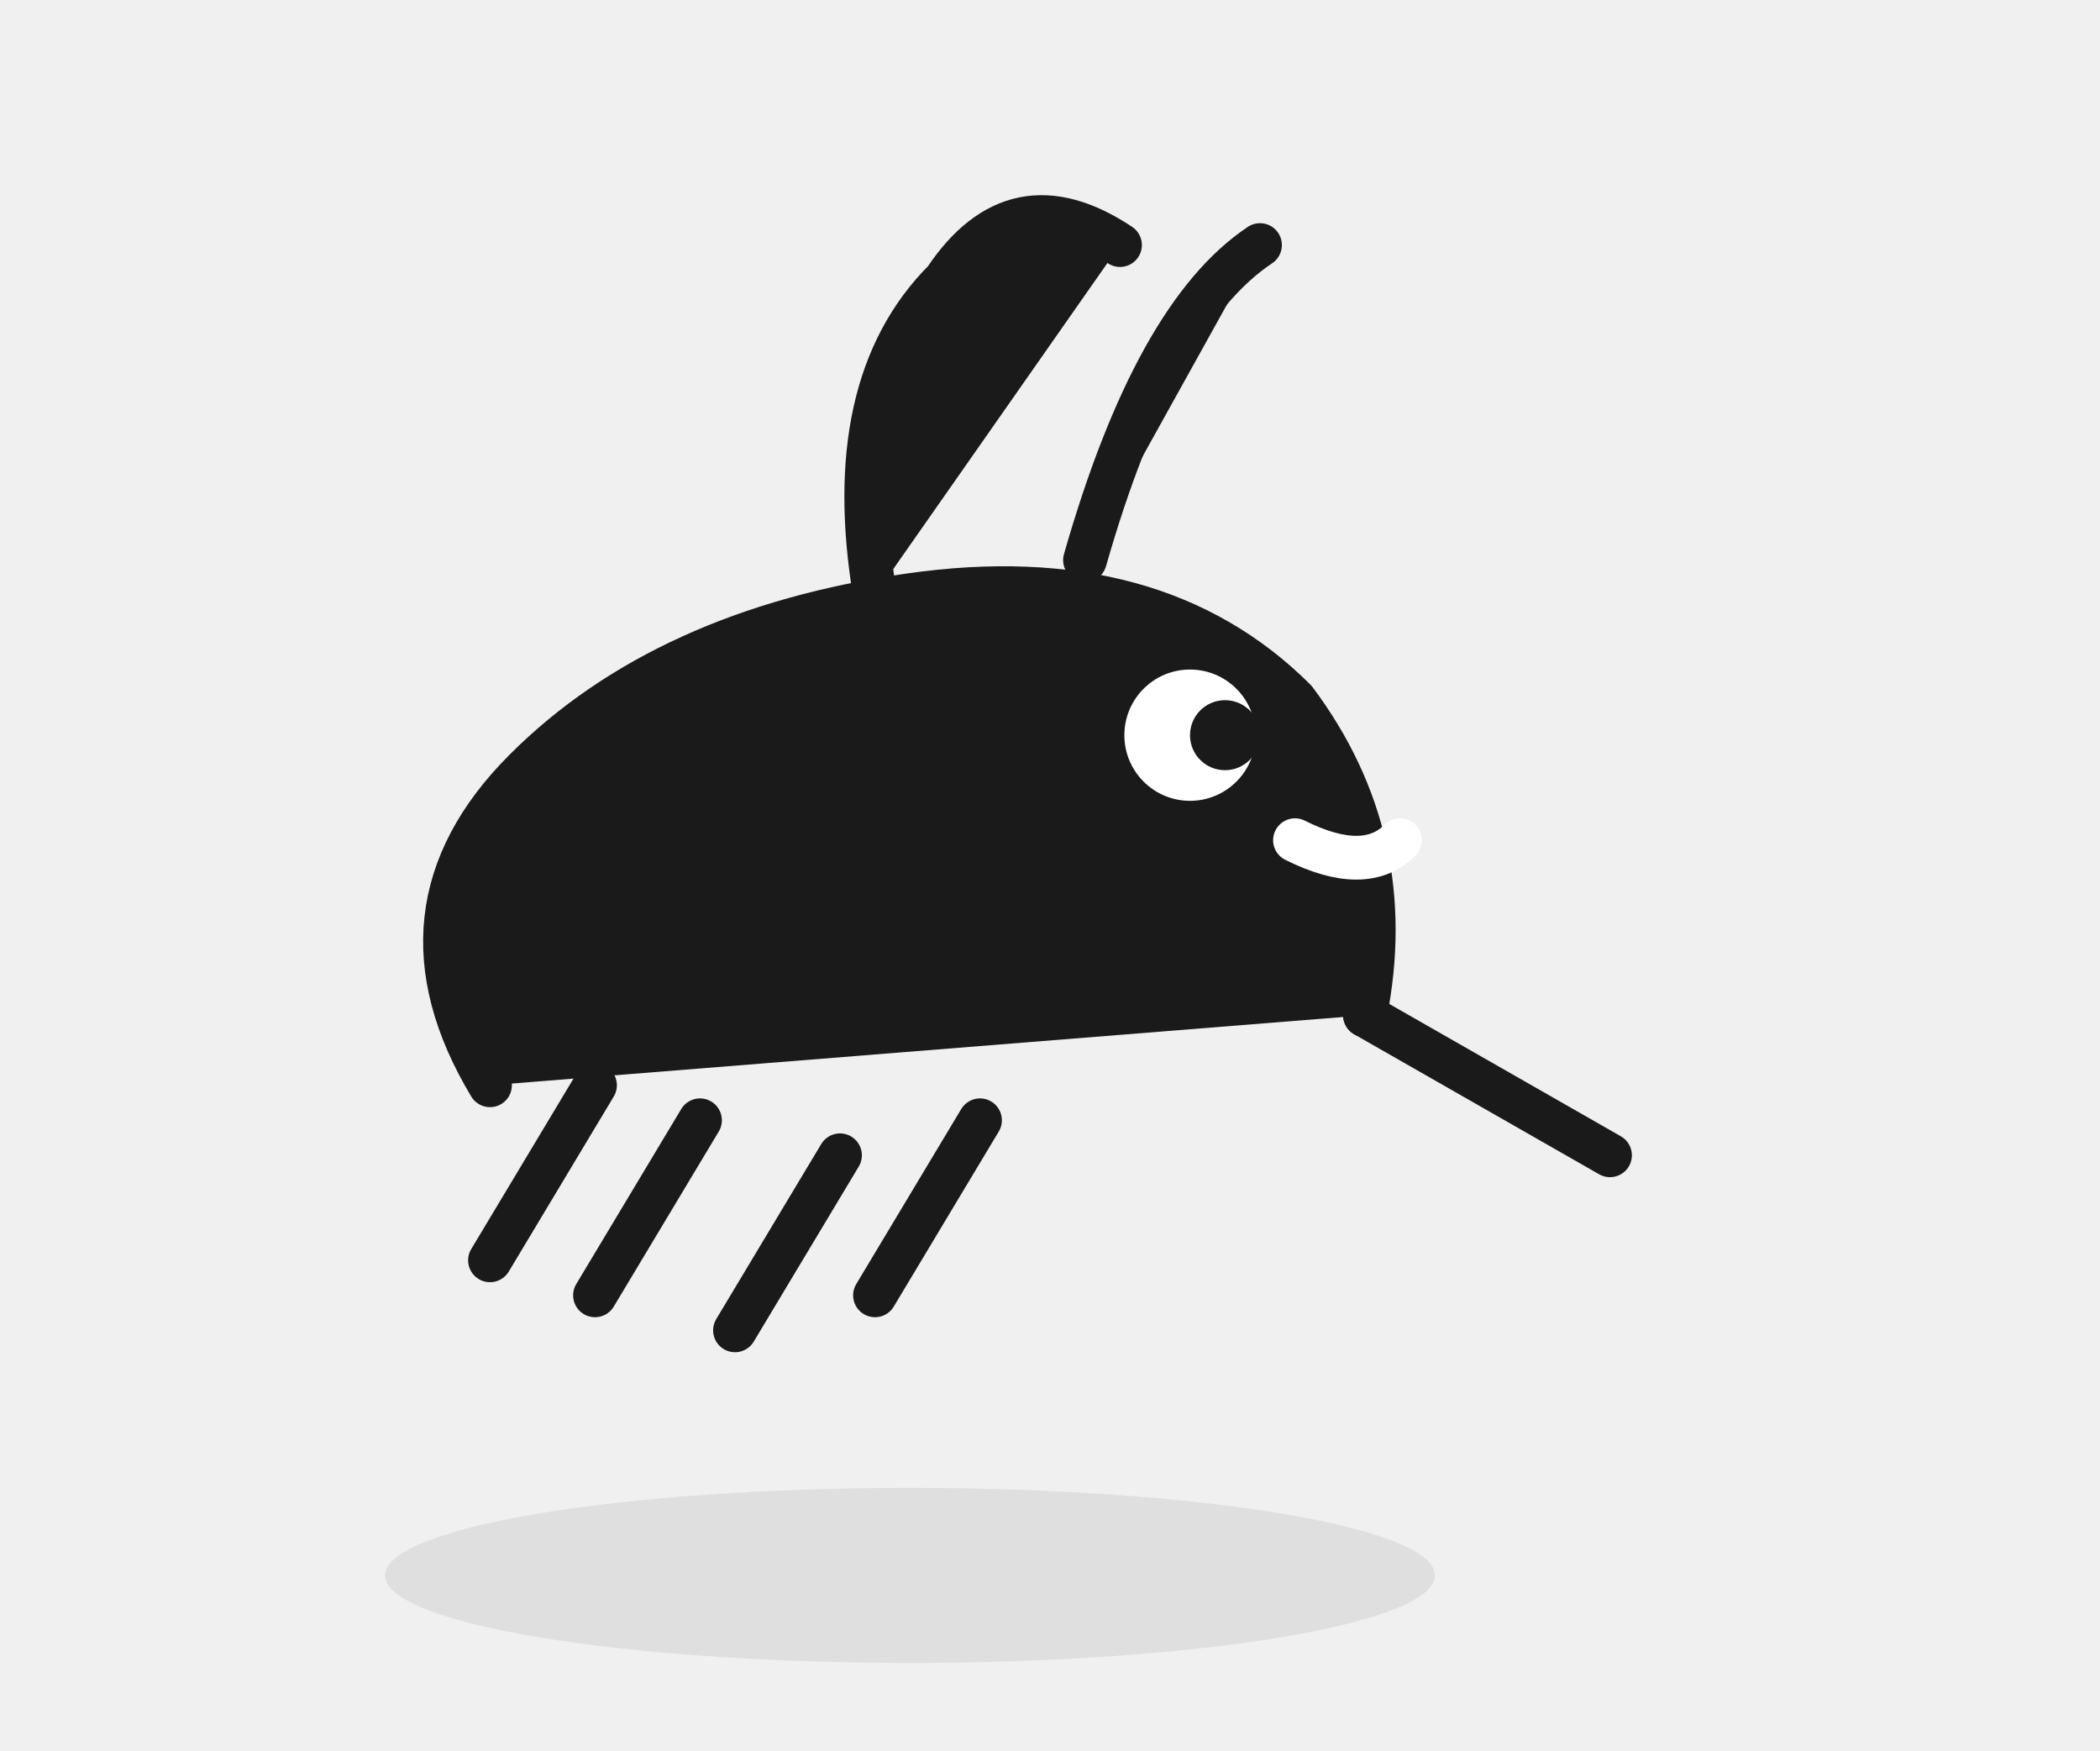
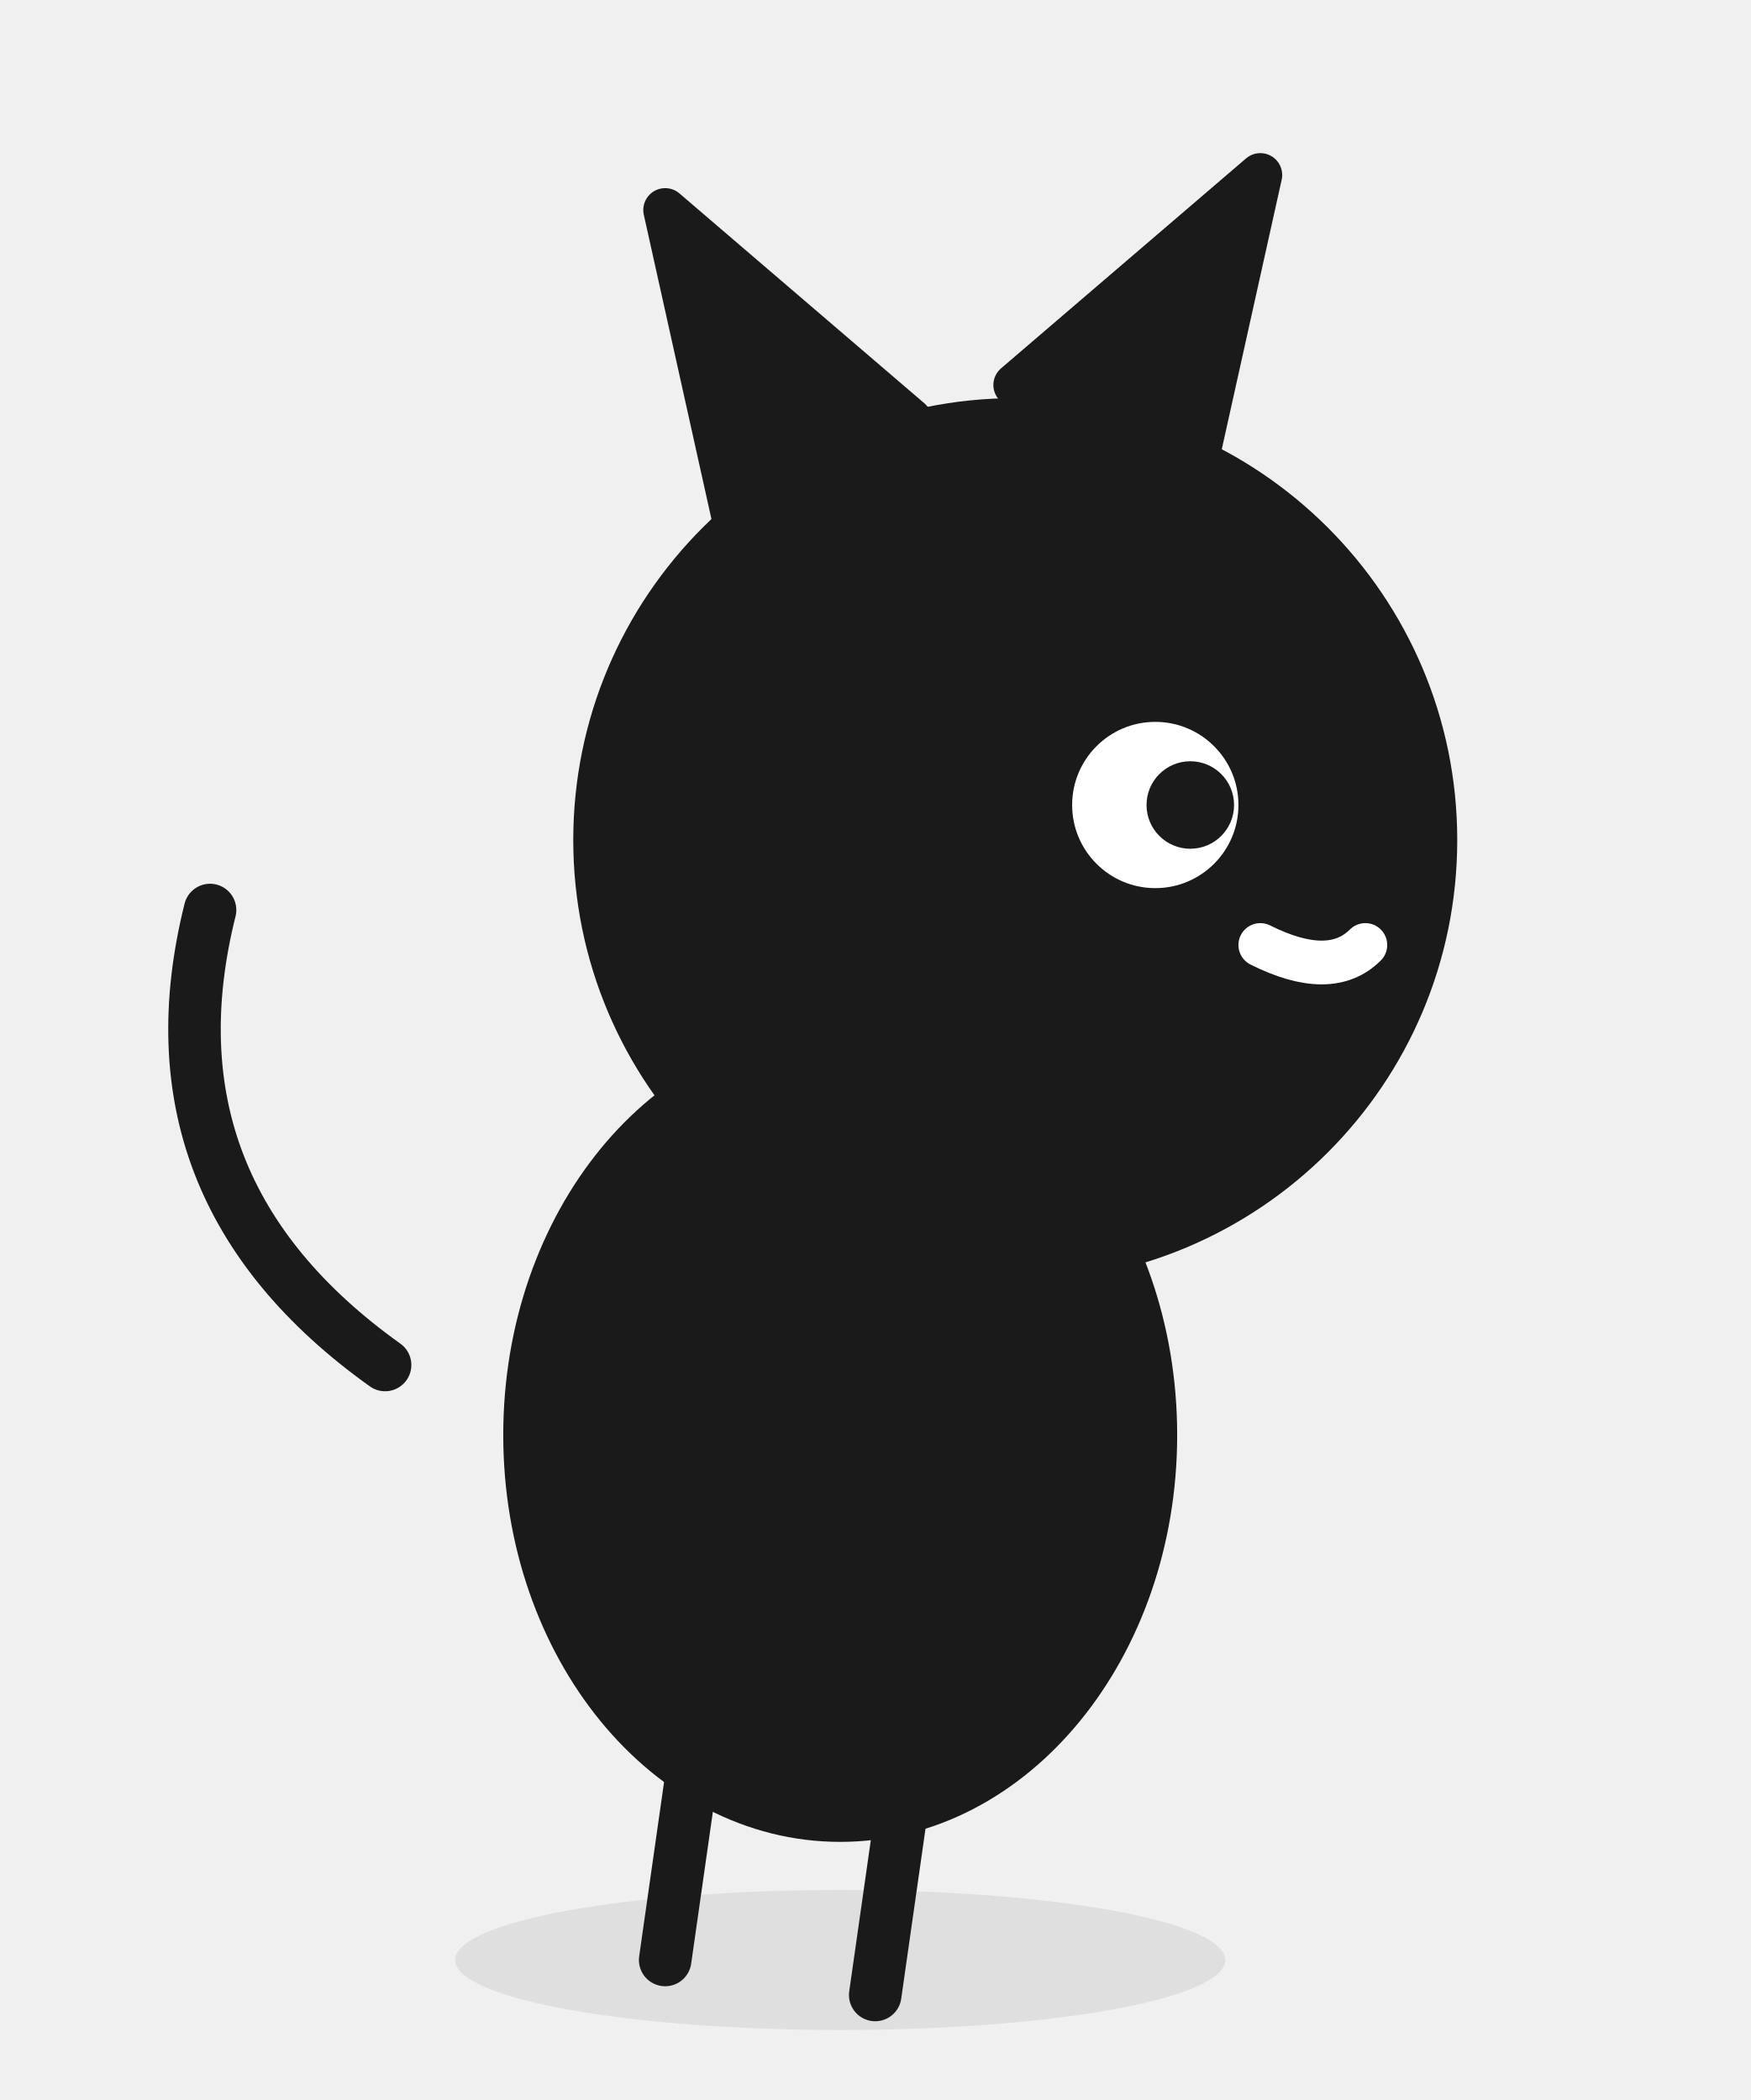
- <svg xmlns="http://www.w3.org/2000/svg" viewBox="0 0 120 100" fill="none" stroke="#1a1a1a" stroke-width="2.5" stroke-linecap="round" stroke-linejoin="round">
-   <ellipse cx="52" cy="90" rx="30" ry="5" fill="#1a1a1a" opacity="0.08" stroke="none" />
-   <path d="M28 62 Q22 52 30 44 Q38 36 52 34 Q66 32 74 40 Q80 48 78 58" fill="#1a1a1a" stroke="#1a1a1a" />
-   <path d="M78 58 L92 66" fill="none" stroke="#1a1a1a" />
-   <circle cx="68" cy="42" r="5" fill="#fff" stroke="#1a1a1a" />
-   <circle cx="70" cy="42" r="2" fill="#1a1a1a" stroke="none" />
-   <path d="M74 48 Q78 50 80 48" fill="none" stroke="#fff" />
-   <path d="M34 62 L28 72 M40 64 L34 74 M48 66 L42 76 M56 64 L50 74" fill="none" stroke="#1a1a1a" />
-   <path d="M50 34 Q48 22 54 16 Q58 10 64 14" fill="#1a1a1a" stroke="#1a1a1a" />
-   <path d="M62 32 Q66 18 72 14" fill="#1a1a1a" stroke="#1a1a1a" />
+ <svg xmlns="http://www.w3.org/2000/svg" viewBox="0 0 100 120" fill="none" stroke="#1a1a1a" stroke-width="2.5" stroke-linecap="round" stroke-linejoin="round">
+   <ellipse cx="48" cy="112" rx="22" ry="4" fill="#1a1a1a" opacity="0.08" stroke="none" />
+   <path d="M22 78 Q8 68 12 52" fill="none" stroke="#1a1a1a" stroke-width="3" />
+   <ellipse cx="48" cy="82" rx="18" ry="22" fill="#1a1a1a" stroke="#1a1a1a" />
+   <circle cx="58" cy="48" r="24" fill="#1a1a1a" stroke="#1a1a1a" />
+   <path d="M42 30 L38 12 L52 24 Z" fill="#1a1a1a" stroke="#1a1a1a" />
+   <path d="M68 28 L72 10 L58 22 Z" fill="#1a1a1a" stroke="#1a1a1a" />
+   <circle cx="66" cy="46" r="6" fill="#fff" stroke="#1a1a1a" />
+   <circle cx="68" cy="46" r="2.5" fill="#1a1a1a" stroke="none" />
+   <path d="M72 54 Q76 56 78 54" fill="none" stroke="#fff" />
+   <path d="M40 98 L38 112 M52 100 L50 114" fill="none" stroke="#1a1a1a" stroke-width="3" />
</svg>
